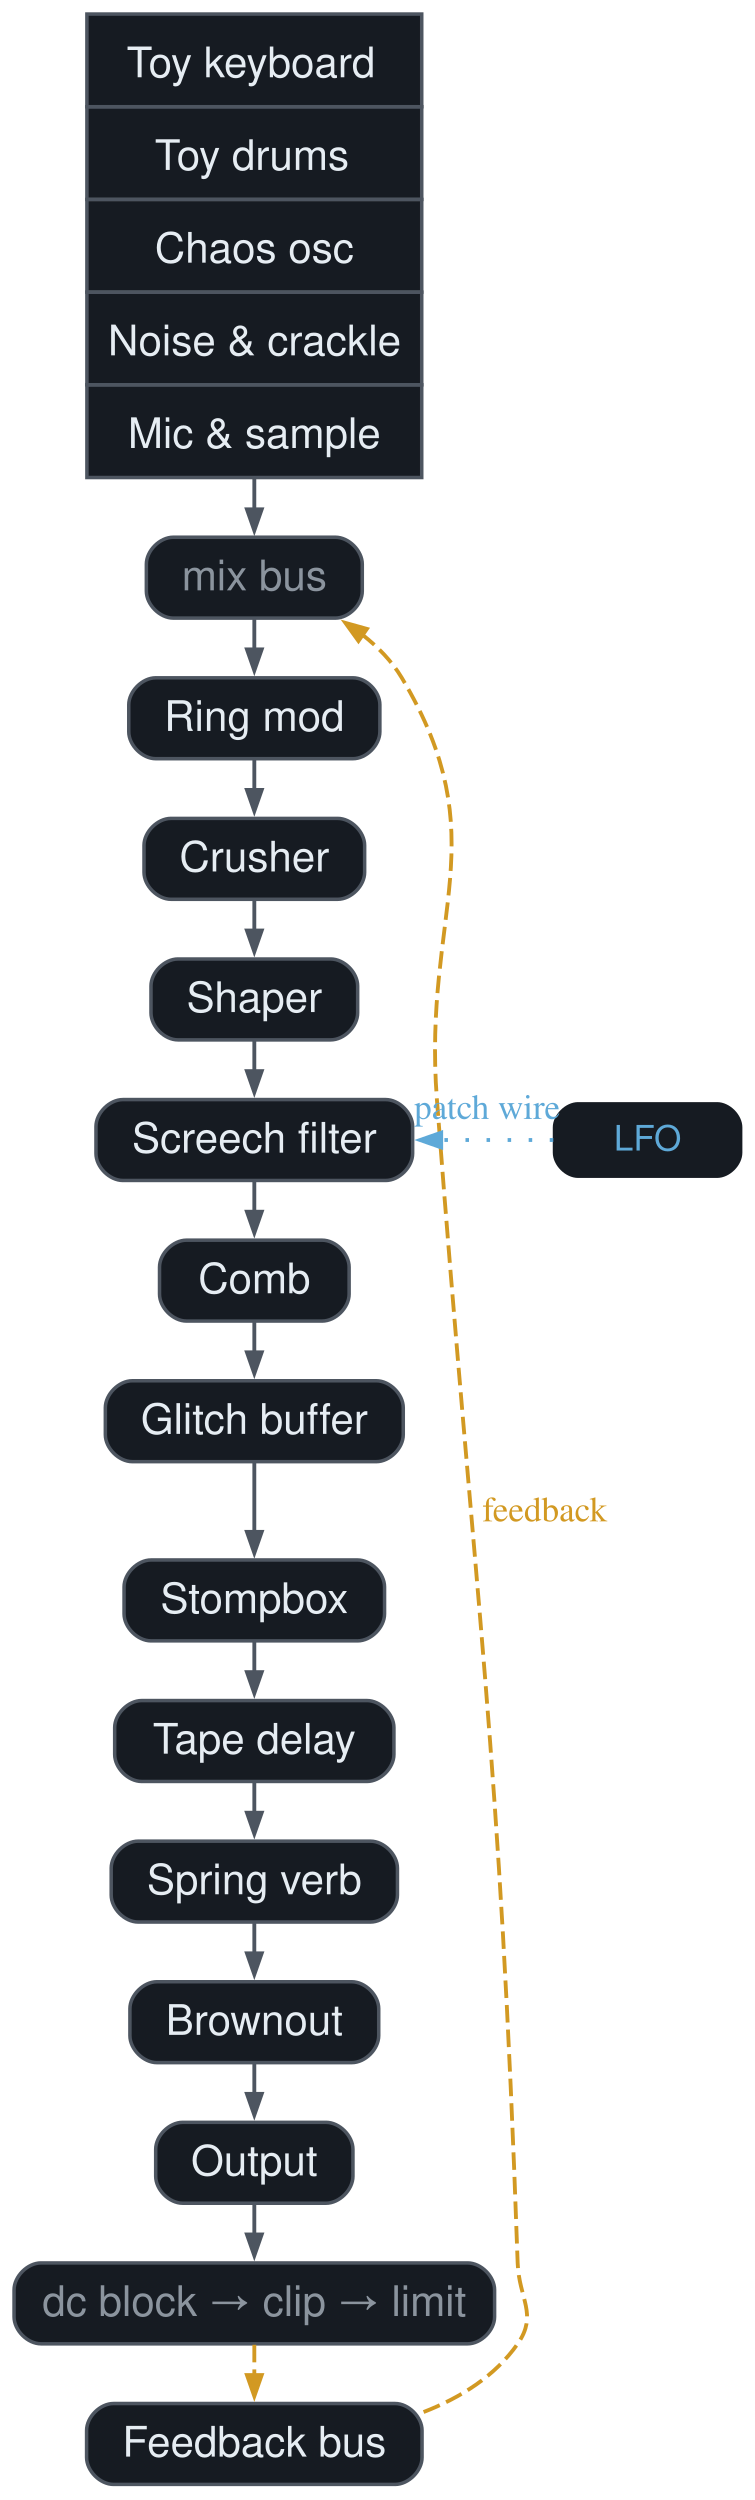
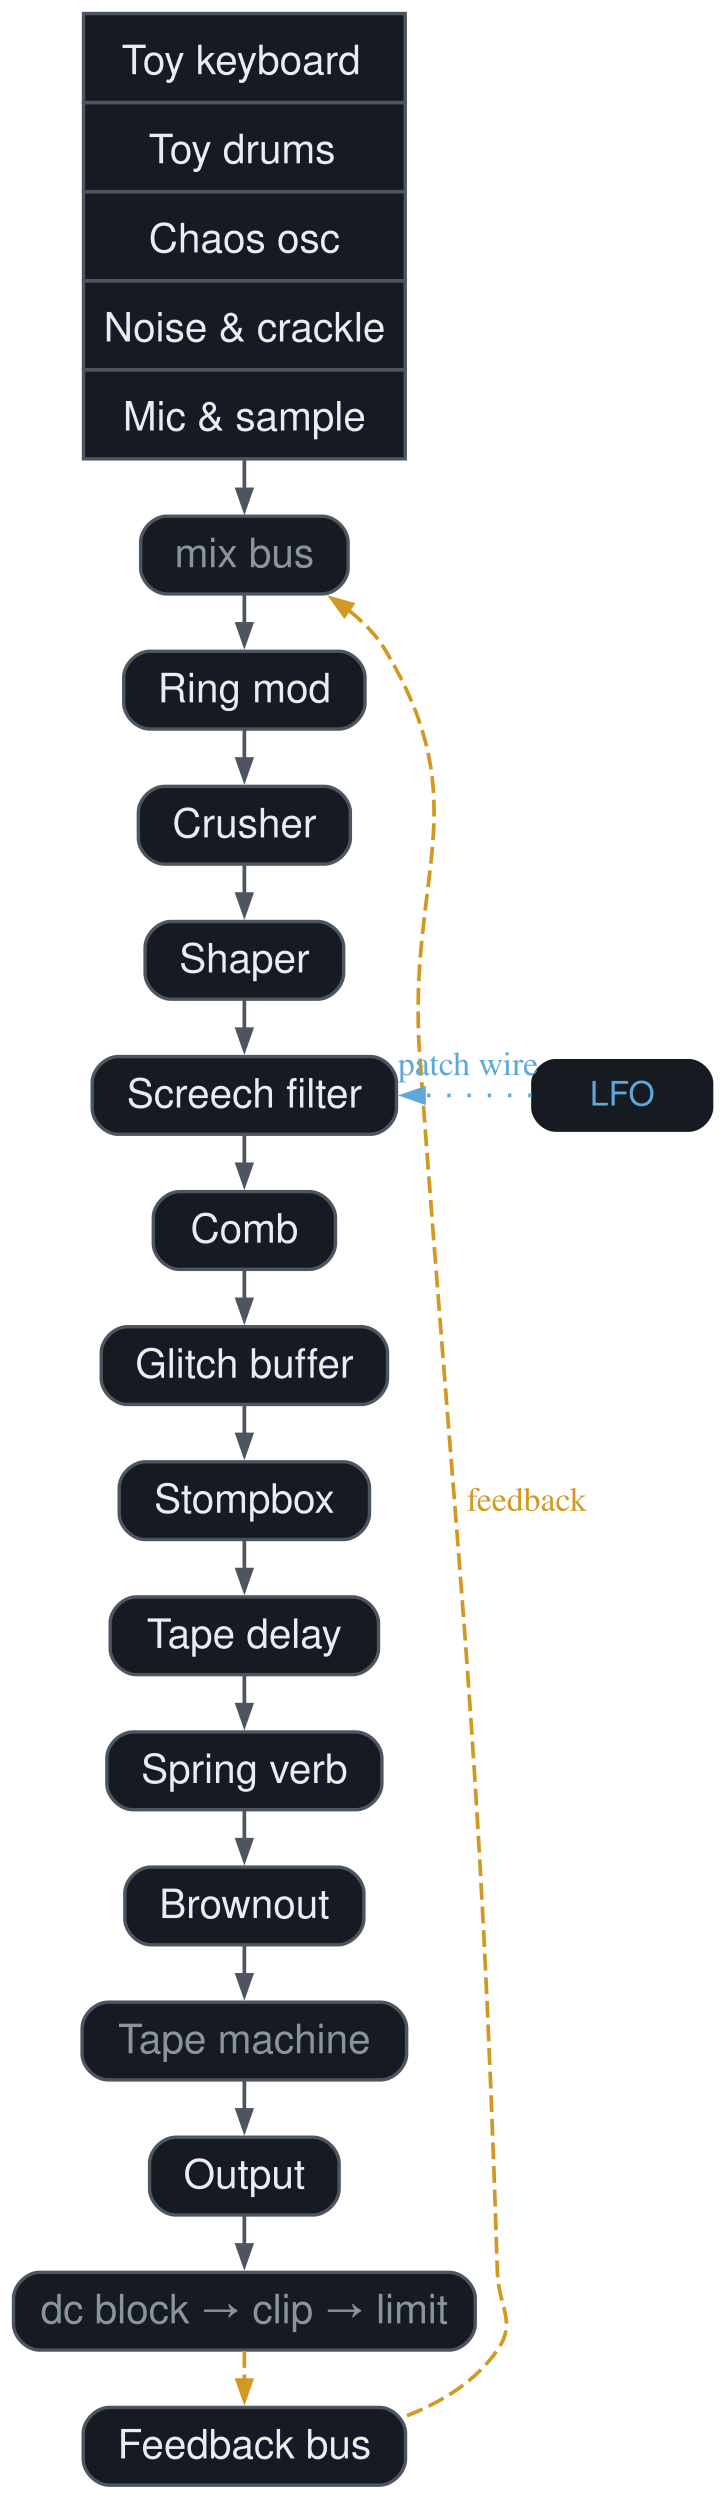
- <svg xmlns="http://www.w3.org/2000/svg" xmlns:xlink="http://www.w3.org/1999/xlink" width="215pt" height="712pt" viewBox="0.00 0.00 215.00 712.00">
-   <g id="graph0" class="graph" transform="scale(1 1) rotate(0) translate(4 707.56)">
+ <svg xmlns="http://www.w3.org/2000/svg" xmlns:xlink="http://www.w3.org/1999/xlink" width="215pt" height="741pt" viewBox="0.00 0.00 215.00 741.00">
+   <g id="graph0" class="graph" transform="scale(1 1) rotate(0) translate(4 736.6)">
    <g id="node1" class="node">
-       <path fill="#161b22" stroke="none" d="M104.11,-703.56C104.11,-703.56 32.75,-703.56 32.75,-703.56 26.75,-703.56 20.75,-697.56 20.75,-691.56 20.75,-691.56 20.75,-583.56 20.75,-583.56 20.75,-577.56 26.75,-571.56 32.75,-571.56 32.75,-571.56 104.11,-571.56 104.11,-571.56 110.11,-571.56 116.11,-577.56 116.11,-583.56 116.11,-583.56 116.11,-691.56 116.11,-691.56 116.11,-697.56 110.11,-703.56 104.11,-703.56" />
-       <polygon fill="#161b22" stroke="none" points="20.75,-571.56 20.75,-703.56 116.11,-703.56 116.11,-571.56 20.75,-571.56" />
+       <path fill="#161b22" stroke="none" d="M104.11,-732.6C104.11,-732.6 32.75,-732.6 32.75,-732.6 26.75,-732.6 20.75,-726.6 20.75,-720.6 20.75,-720.6 20.75,-612.6 20.75,-612.6 20.75,-606.6 26.75,-600.6 32.75,-600.6 32.75,-600.6 104.11,-600.6 104.11,-600.6 110.11,-600.6 116.11,-606.6 116.11,-612.6 116.11,-612.6 116.11,-720.6 116.11,-720.6 116.11,-726.6 110.11,-732.6 104.11,-732.6" />
+       <polygon fill="#161b22" stroke="none" points="20.75,-600.6 20.75,-732.6 116.11,-732.6 116.11,-600.6 20.75,-600.6" />
      <g id="a_node1_5">
        <a xlink:href="#group-Toy-keyboard" xlink:title="Toy keyboard">
-           <polygon fill="none" stroke="#4d5560" points="20.75,-677.16 20.75,-703.56 116.11,-703.56 116.11,-677.16 20.75,-677.16" />
-           <text xml:space="preserve" text-anchor="start" x="32.08" y="-685.56" font-family="Helvetica,sans-Serif" font-size="12.00" fill="#e6edf3">Toy keyboard</text>
+           <polygon fill="none" stroke="#4d5560" points="20.75,-706.2 20.75,-732.6 116.11,-732.6 116.11,-706.2 20.75,-706.2" />
+           <text xml:space="preserve" text-anchor="start" x="32.08" y="-714.6" font-family="Helvetica,sans-Serif" font-size="12.00" fill="#e6edf3">Toy keyboard</text>
        </a>
      </g>
      <g id="a_node1_6">
        <a xlink:href="#group-Toy-drums" xlink:title="Toy drums">
-           <polygon fill="none" stroke="#4d5560" points="20.75,-650.76 20.75,-677.16 116.11,-677.16 116.11,-650.76 20.75,-650.76" />
-           <text xml:space="preserve" text-anchor="start" x="40.09" y="-659.16" font-family="Helvetica,sans-Serif" font-size="12.00" fill="#e6edf3">Toy drums</text>
+           <polygon fill="none" stroke="#4d5560" points="20.75,-679.8 20.75,-706.2 116.11,-706.2 116.11,-679.8 20.75,-679.8" />
+           <text xml:space="preserve" text-anchor="start" x="40.09" y="-688.2" font-family="Helvetica,sans-Serif" font-size="12.00" fill="#e6edf3">Toy drums</text>
        </a>
      </g>
      <g id="a_node1_7">
        <a xlink:href="#group-Chaos-osc" xlink:title="Chaos osc">
-           <polygon fill="none" stroke="#4d5560" points="20.75,-624.36 20.75,-650.76 116.11,-650.76 116.11,-624.36 20.75,-624.36" />
-           <text xml:space="preserve" text-anchor="start" x="40.08" y="-632.76" font-family="Helvetica,sans-Serif" font-size="12.00" fill="#e6edf3">Chaos osc</text>
+           <polygon fill="none" stroke="#4d5560" points="20.75,-653.4 20.75,-679.8 116.11,-679.8 116.11,-653.4 20.75,-653.4" />
+           <text xml:space="preserve" text-anchor="start" x="40.08" y="-661.8" font-family="Helvetica,sans-Serif" font-size="12.00" fill="#e6edf3">Chaos osc</text>
        </a>
      </g>
      <g id="a_node1_8">
        <a xlink:href="#group-Noise-crackle" xlink:title="Noise &amp; crackle">
-           <polygon fill="none" stroke="#4d5560" points="20.75,-597.96 20.75,-624.36 116.11,-624.36 116.11,-597.96 20.75,-597.96" />
-           <text xml:space="preserve" text-anchor="start" x="26.75" y="-606.36" font-family="Helvetica,sans-Serif" font-size="12.00" fill="#e6edf3">Noise &amp; crackle</text>
+           <polygon fill="none" stroke="#4d5560" points="20.75,-627 20.75,-653.4 116.11,-653.4 116.11,-627 20.75,-627" />
+           <text xml:space="preserve" text-anchor="start" x="26.75" y="-635.4" font-family="Helvetica,sans-Serif" font-size="12.00" fill="#e6edf3">Noise &amp; crackle</text>
        </a>
      </g>
      <g id="a_node1_9">
        <a xlink:href="#group-Mic-sample" xlink:title="Mic &amp; sample">
-           <polygon fill="none" stroke="#4d5560" points="20.75,-571.56 20.75,-597.96 116.11,-597.96 116.11,-571.56 20.75,-571.56" />
-           <text xml:space="preserve" text-anchor="start" x="32.42" y="-579.96" font-family="Helvetica,sans-Serif" font-size="12.00" fill="#e6edf3">Mic &amp; sample</text>
+           <polygon fill="none" stroke="#4d5560" points="20.75,-600.6 20.75,-627 116.11,-627 116.11,-600.6 20.75,-600.6" />
+           <text xml:space="preserve" text-anchor="start" x="32.42" y="-609" font-family="Helvetica,sans-Serif" font-size="12.00" fill="#e6edf3">Mic &amp; sample</text>
        </a>
      </g>
    </g>
    <g id="node2" class="node">
-       <path fill="#161b22" stroke="#4d5560" d="M91.5,-554.56C91.5,-554.56 45.36,-554.56 45.36,-554.56 41.52,-554.56 37.68,-550.72 37.68,-546.88 37.68,-546.88 37.68,-539.2 37.68,-539.2 37.68,-535.36 41.52,-531.52 45.36,-531.52 45.36,-531.52 91.5,-531.52 91.5,-531.52 95.34,-531.52 99.18,-535.36 99.18,-539.2 99.18,-539.2 99.18,-546.88 99.18,-546.88 99.18,-550.72 95.34,-554.56 91.5,-554.56" />
-       <text xml:space="preserve" text-anchor="middle" x="68.43" y="-539.44" font-family="Helvetica,sans-Serif" font-size="12.00" fill="#8b949e">mix bus</text>
+       <path fill="#161b22" stroke="#4d5560" d="M91.5,-583.6C91.5,-583.6 45.36,-583.6 45.36,-583.6 41.52,-583.6 37.68,-579.76 37.68,-575.92 37.68,-575.92 37.68,-568.24 37.68,-568.24 37.68,-564.4 41.52,-560.56 45.36,-560.56 45.36,-560.56 91.5,-560.56 91.5,-560.56 95.34,-560.56 99.18,-564.4 99.18,-568.24 99.18,-568.24 99.18,-575.92 99.18,-575.92 99.18,-579.76 95.34,-583.6 91.5,-583.6" />
+       <text xml:space="preserve" text-anchor="middle" x="68.43" y="-568.48" font-family="Helvetica,sans-Serif" font-size="12.00" fill="#8b949e">mix bus</text>
    </g>
    <g id="edge1" class="edge">
-       <path fill="none" stroke="#4d5560" stroke-width="1.1" d="M68.43,-571.8C68.43,-568.48 68.43,-565.31 68.43,-562.38" />
-       <polygon fill="#4d5560" stroke="#4d5560" stroke-width="1.1" points="70.53,-562.5 68.43,-556.5 66.33,-562.5 70.53,-562.5" />
+       <path fill="none" stroke="#4d5560" stroke-width="1.1" d="M68.43,-600.84C68.43,-597.52 68.43,-594.35 68.43,-591.42" />
+       <polygon fill="#4d5560" stroke="#4d5560" stroke-width="1.1" points="70.53,-591.54 68.43,-585.54 66.33,-591.54 70.53,-591.54" />
    </g>
    <g id="node3" class="node">
      <g id="a_node3">
        <a xlink:href="#group-Ring-mod" xlink:title="Ring mod">
-           <path fill="#161b22" stroke="#4d5560" d="M96.51,-514.52C96.51,-514.52 40.35,-514.52 40.35,-514.52 36.51,-514.52 32.67,-510.68 32.67,-506.84 32.67,-506.84 32.67,-499.16 32.67,-499.16 32.67,-495.32 36.51,-491.48 40.35,-491.48 40.35,-491.48 96.51,-491.48 96.51,-491.48 100.35,-491.48 104.19,-495.32 104.19,-499.16 104.19,-499.16 104.19,-506.84 104.19,-506.84 104.19,-510.68 100.35,-514.52 96.51,-514.52" />
-           <text xml:space="preserve" text-anchor="middle" x="68.43" y="-499.4" font-family="Helvetica,sans-Serif" font-size="12.00" fill="#e6edf3">Ring mod</text>
+           <path fill="#161b22" stroke="#4d5560" d="M96.51,-543.56C96.51,-543.56 40.35,-543.56 40.35,-543.56 36.51,-543.56 32.67,-539.72 32.67,-535.88 32.67,-535.88 32.67,-528.2 32.67,-528.2 32.67,-524.36 36.51,-520.52 40.35,-520.52 40.35,-520.52 96.51,-520.52 96.51,-520.52 100.35,-520.52 104.19,-524.36 104.19,-528.2 104.19,-528.2 104.19,-535.88 104.19,-535.88 104.19,-539.72 100.35,-543.56 96.51,-543.56" />
+           <text xml:space="preserve" text-anchor="middle" x="68.43" y="-528.44" font-family="Helvetica,sans-Serif" font-size="12.00" fill="#e6edf3">Ring mod</text>
        </a>
      </g>
    </g>
    <g id="edge2" class="edge">
-       <path fill="none" stroke="#4d5560" stroke-width="1.1" d="M68.43,-531.24C68.43,-528.53 68.43,-525.55 68.43,-522.58" />
-       <polygon fill="#4d5560" stroke="#4d5560" stroke-width="1.1" points="70.53,-522.62 68.43,-516.62 66.33,-522.62 70.53,-522.62" />
+       <path fill="none" stroke="#4d5560" stroke-width="1.1" d="M68.43,-560.28C68.43,-557.57 68.43,-554.59 68.43,-551.62" />
+       <polygon fill="#4d5560" stroke="#4d5560" stroke-width="1.1" points="70.53,-551.66 68.43,-545.66 66.33,-551.66 70.53,-551.66" />
    </g>
    <g id="node4" class="node">
      <g id="a_node4">
        <a xlink:href="#group-Crusher" xlink:title="Crusher">
-           <path fill="#161b22" stroke="#4d5560" d="M92.17,-474.48C92.17,-474.48 44.69,-474.48 44.69,-474.48 40.85,-474.48 37.01,-470.64 37.01,-466.8 37.01,-466.8 37.01,-459.12 37.01,-459.12 37.01,-455.28 40.85,-451.44 44.69,-451.44 44.69,-451.44 92.17,-451.44 92.17,-451.44 96.01,-451.44 99.85,-455.28 99.85,-459.12 99.85,-459.12 99.85,-466.8 99.85,-466.8 99.85,-470.64 96.01,-474.48 92.17,-474.48" />
-           <text xml:space="preserve" text-anchor="middle" x="68.43" y="-459.36" font-family="Helvetica,sans-Serif" font-size="12.00" fill="#e6edf3">Crusher</text>
+           <path fill="#161b22" stroke="#4d5560" d="M92.17,-503.52C92.17,-503.52 44.69,-503.52 44.69,-503.52 40.85,-503.52 37.01,-499.68 37.01,-495.84 37.01,-495.84 37.01,-488.16 37.01,-488.16 37.01,-484.32 40.85,-480.48 44.69,-480.48 44.69,-480.48 92.17,-480.48 92.17,-480.48 96.01,-480.48 99.85,-484.32 99.85,-488.16 99.85,-488.16 99.85,-495.84 99.85,-495.84 99.85,-499.68 96.01,-503.52 92.17,-503.52" />
+           <text xml:space="preserve" text-anchor="middle" x="68.43" y="-488.4" font-family="Helvetica,sans-Serif" font-size="12.00" fill="#e6edf3">Crusher</text>
        </a>
      </g>
    </g>
    <g id="edge3" class="edge">
-       <path fill="none" stroke="#4d5560" stroke-width="1.1" d="M68.43,-491.2C68.43,-488.49 68.43,-485.51 68.43,-482.54" />
-       <polygon fill="#4d5560" stroke="#4d5560" stroke-width="1.1" points="70.53,-482.58 68.43,-476.58 66.33,-482.58 70.53,-482.58" />
+       <path fill="none" stroke="#4d5560" stroke-width="1.1" d="M68.43,-520.24C68.43,-517.53 68.43,-514.55 68.43,-511.58" />
+       <polygon fill="#4d5560" stroke="#4d5560" stroke-width="1.1" points="70.53,-511.62 68.43,-505.62 66.33,-511.62 70.53,-511.62" />
    </g>
    <g id="node5" class="node">
      <g id="a_node5">
        <a xlink:href="#group-Shaper" xlink:title="Shaper">
-           <path fill="#161b22" stroke="#4d5560" d="M90.18,-434.44C90.18,-434.44 46.68,-434.44 46.68,-434.44 42.84,-434.44 39,-430.6 39,-426.76 39,-426.76 39,-419.08 39,-419.08 39,-415.24 42.84,-411.4 46.68,-411.4 46.68,-411.4 90.18,-411.4 90.18,-411.4 94.02,-411.4 97.86,-415.24 97.86,-419.08 97.86,-419.08 97.86,-426.76 97.86,-426.76 97.86,-430.6 94.02,-434.44 90.18,-434.44" />
-           <text xml:space="preserve" text-anchor="middle" x="68.43" y="-419.32" font-family="Helvetica,sans-Serif" font-size="12.00" fill="#e6edf3">Shaper</text>
+           <path fill="#161b22" stroke="#4d5560" d="M90.18,-463.48C90.18,-463.48 46.68,-463.48 46.68,-463.48 42.84,-463.48 39,-459.64 39,-455.8 39,-455.8 39,-448.12 39,-448.12 39,-444.28 42.84,-440.44 46.68,-440.44 46.68,-440.44 90.18,-440.44 90.18,-440.44 94.02,-440.44 97.86,-444.28 97.86,-448.12 97.86,-448.12 97.86,-455.8 97.86,-455.8 97.86,-459.64 94.02,-463.48 90.18,-463.48" />
+           <text xml:space="preserve" text-anchor="middle" x="68.43" y="-448.36" font-family="Helvetica,sans-Serif" font-size="12.00" fill="#e6edf3">Shaper</text>
        </a>
      </g>
    </g>
    <g id="edge4" class="edge">
-       <path fill="none" stroke="#4d5560" stroke-width="1.1" d="M68.43,-451.16C68.43,-448.45 68.43,-445.47 68.43,-442.5" />
-       <polygon fill="#4d5560" stroke="#4d5560" stroke-width="1.1" points="70.53,-442.54 68.43,-436.54 66.33,-442.54 70.53,-442.54" />
+       <path fill="none" stroke="#4d5560" stroke-width="1.1" d="M68.43,-480.2C68.43,-477.49 68.43,-474.51 68.43,-471.54" />
+       <polygon fill="#4d5560" stroke="#4d5560" stroke-width="1.1" points="70.53,-471.58 68.43,-465.58 66.33,-471.58 70.53,-471.58" />
    </g>
    <g id="node6" class="node">
      <g id="a_node6">
        <a xlink:href="#group-Screech-filter" xlink:title="Screech filter">
-           <path fill="#161b22" stroke="#4d5560" d="M105.84,-394.4C105.84,-394.4 31.01,-394.4 31.01,-394.4 27.17,-394.4 23.33,-390.56 23.33,-386.72 23.33,-386.72 23.33,-379.04 23.33,-379.04 23.33,-375.2 27.17,-371.36 31.01,-371.36 31.01,-371.36 105.84,-371.36 105.84,-371.36 109.68,-371.36 113.52,-375.2 113.52,-379.04 113.52,-379.04 113.52,-386.72 113.52,-386.72 113.52,-390.56 109.68,-394.4 105.84,-394.4" />
-           <text xml:space="preserve" text-anchor="middle" x="68.43" y="-379.28" font-family="Helvetica,sans-Serif" font-size="12.00" fill="#e6edf3">Screech filter</text>
+           <path fill="#161b22" stroke="#4d5560" d="M105.84,-423.44C105.84,-423.44 31.01,-423.44 31.01,-423.44 27.17,-423.44 23.33,-419.6 23.33,-415.76 23.33,-415.76 23.33,-408.08 23.33,-408.08 23.33,-404.24 27.17,-400.4 31.01,-400.4 31.01,-400.4 105.84,-400.4 105.84,-400.4 109.68,-400.4 113.52,-404.24 113.52,-408.08 113.52,-408.08 113.52,-415.76 113.52,-415.76 113.52,-419.6 109.68,-423.44 105.84,-423.44" />
+           <text xml:space="preserve" text-anchor="middle" x="68.43" y="-408.32" font-family="Helvetica,sans-Serif" font-size="12.00" fill="#e6edf3">Screech filter</text>
        </a>
      </g>
    </g>
    <g id="edge5" class="edge">
-       <path fill="none" stroke="#4d5560" stroke-width="1.1" d="M68.43,-411.12C68.43,-408.41 68.43,-405.43 68.43,-402.46" />
-       <polygon fill="#4d5560" stroke="#4d5560" stroke-width="1.1" points="70.53,-402.5 68.43,-396.5 66.33,-402.5 70.53,-402.5" />
+       <path fill="none" stroke="#4d5560" stroke-width="1.1" d="M68.43,-440.16C68.43,-437.45 68.43,-434.47 68.43,-431.5" />
+       <polygon fill="#4d5560" stroke="#4d5560" stroke-width="1.1" points="70.53,-431.54 68.43,-425.54 66.33,-431.54 70.53,-431.54" />
    </g>
    <g id="node7" class="node">
      <g id="a_node7">
        <a xlink:href="#group-Comb" xlink:title="Comb">
-           <path fill="#161b22" stroke="#4d5560" d="M87.75,-354.36C87.75,-354.36 49.11,-354.36 49.11,-354.36 45.27,-354.36 41.43,-350.52 41.43,-346.68 41.43,-346.68 41.43,-339 41.43,-339 41.43,-335.16 45.27,-331.32 49.11,-331.32 49.11,-331.32 87.75,-331.32 87.75,-331.32 91.59,-331.32 95.43,-335.16 95.43,-339 95.43,-339 95.43,-346.68 95.43,-346.68 95.43,-350.52 91.59,-354.36 87.75,-354.36" />
-           <text xml:space="preserve" text-anchor="middle" x="68.43" y="-339.24" font-family="Helvetica,sans-Serif" font-size="12.00" fill="#e6edf3">Comb</text>
+           <path fill="#161b22" stroke="#4d5560" d="M87.75,-383.4C87.75,-383.4 49.11,-383.4 49.11,-383.4 45.27,-383.4 41.43,-379.56 41.43,-375.72 41.43,-375.72 41.43,-368.04 41.43,-368.04 41.43,-364.2 45.27,-360.36 49.11,-360.36 49.11,-360.36 87.75,-360.36 87.75,-360.36 91.59,-360.36 95.43,-364.2 95.43,-368.04 95.43,-368.04 95.43,-375.72 95.43,-375.72 95.43,-379.56 91.59,-383.4 87.75,-383.4" />
+           <text xml:space="preserve" text-anchor="middle" x="68.43" y="-368.28" font-family="Helvetica,sans-Serif" font-size="12.00" fill="#e6edf3">Comb</text>
        </a>
      </g>
    </g>
    <g id="edge6" class="edge">
-       <path fill="none" stroke="#4d5560" stroke-width="1.1" d="M68.43,-371.08C68.43,-368.37 68.43,-365.39 68.43,-362.42" />
-       <polygon fill="#4d5560" stroke="#4d5560" stroke-width="1.1" points="70.53,-362.46 68.43,-356.46 66.33,-362.46 70.53,-362.46" />
+       <path fill="none" stroke="#4d5560" stroke-width="1.1" d="M68.43,-400.12C68.43,-397.41 68.43,-394.43 68.43,-391.46" />
+       <polygon fill="#4d5560" stroke="#4d5560" stroke-width="1.1" points="70.53,-391.5 68.43,-385.5 66.33,-391.5 70.53,-391.5" />
    </g>
    <g id="node8" class="node">
      <g id="a_node8">
        <a xlink:href="#group-Glitch-buffer" xlink:title="Glitch buffer">
-           <path fill="#161b22" stroke="#4d5560" d="M103.17,-314.32C103.17,-314.32 33.68,-314.32 33.68,-314.32 29.84,-314.32 26,-310.48 26,-306.64 26,-306.64 26,-298.96 26,-298.96 26,-295.12 29.84,-291.28 33.68,-291.28 33.68,-291.28 103.17,-291.28 103.17,-291.28 107.01,-291.28 110.85,-295.12 110.85,-298.96 110.85,-298.96 110.85,-306.64 110.85,-306.64 110.85,-310.48 107.01,-314.32 103.17,-314.32" />
-           <text xml:space="preserve" text-anchor="middle" x="68.43" y="-299.2" font-family="Helvetica,sans-Serif" font-size="12.00" fill="#e6edf3">Glitch buffer</text>
+           <path fill="#161b22" stroke="#4d5560" d="M103.17,-343.36C103.17,-343.36 33.68,-343.36 33.68,-343.36 29.84,-343.36 26,-339.52 26,-335.68 26,-335.68 26,-328 26,-328 26,-324.16 29.84,-320.32 33.68,-320.32 33.68,-320.32 103.17,-320.32 103.17,-320.32 107.01,-320.32 110.85,-324.16 110.85,-328 110.85,-328 110.85,-335.68 110.85,-335.68 110.85,-339.52 107.01,-343.36 103.17,-343.36" />
+           <text xml:space="preserve" text-anchor="middle" x="68.43" y="-328.24" font-family="Helvetica,sans-Serif" font-size="12.00" fill="#e6edf3">Glitch buffer</text>
        </a>
      </g>
    </g>
    <g id="edge7" class="edge">
-       <path fill="none" stroke="#4d5560" stroke-width="1.1" d="M68.43,-331.04C68.43,-328.33 68.43,-325.35 68.43,-322.38" />
-       <polygon fill="#4d5560" stroke="#4d5560" stroke-width="1.1" points="70.53,-322.42 68.43,-316.42 66.33,-322.42 70.53,-322.42" />
+       <path fill="none" stroke="#4d5560" stroke-width="1.1" d="M68.43,-360.08C68.43,-357.37 68.43,-354.39 68.43,-351.42" />
+       <polygon fill="#4d5560" stroke="#4d5560" stroke-width="1.1" points="70.53,-351.46 68.43,-345.46 66.33,-351.46 70.53,-351.46" />
    </g>
    <g id="node9" class="node">
      <g id="a_node9">
        <a xlink:href="#group-Stompbox" xlink:title="Stompbox">
-           <path fill="#161b22" stroke="#4d5560" d="M97.84,-263.28C97.84,-263.28 39.01,-263.28 39.01,-263.28 35.17,-263.28 31.33,-259.44 31.33,-255.6 31.33,-255.6 31.33,-247.92 31.33,-247.92 31.33,-244.08 35.17,-240.24 39.01,-240.24 39.01,-240.24 97.84,-240.24 97.84,-240.24 101.68,-240.24 105.52,-244.08 105.52,-247.92 105.52,-247.92 105.52,-255.6 105.52,-255.6 105.52,-259.44 101.68,-263.28 97.84,-263.28" />
-           <text xml:space="preserve" text-anchor="middle" x="68.43" y="-248.16" font-family="Helvetica,sans-Serif" font-size="12.00" fill="#e6edf3">Stompbox</text>
+           <path fill="#161b22" stroke="#4d5560" d="M97.84,-303.32C97.84,-303.32 39.01,-303.32 39.01,-303.32 35.17,-303.32 31.33,-299.48 31.33,-295.64 31.33,-295.64 31.33,-287.96 31.33,-287.96 31.33,-284.12 35.17,-280.28 39.01,-280.28 39.01,-280.28 97.84,-280.28 97.84,-280.28 101.68,-280.28 105.52,-284.12 105.52,-287.96 105.52,-287.96 105.52,-295.64 105.52,-295.64 105.52,-299.48 101.68,-303.32 97.84,-303.32" />
+           <text xml:space="preserve" text-anchor="middle" x="68.43" y="-288.2" font-family="Helvetica,sans-Serif" font-size="12.00" fill="#e6edf3">Stompbox</text>
        </a>
      </g>
    </g>
    <g id="edge8" class="edge">
-       <path fill="none" stroke="#4d5560" stroke-width="1.1" d="M68.43,-290.92C68.43,-285.08 68.43,-277.72 68.43,-271.03" />
-       <polygon fill="#4d5560" stroke="#4d5560" stroke-width="1.1" points="70.53,-271.28 68.43,-265.28 66.33,-271.28 70.53,-271.28" />
+       <path fill="none" stroke="#4d5560" stroke-width="1.1" d="M68.43,-320.04C68.43,-317.33 68.43,-314.35 68.43,-311.38" />
+       <polygon fill="#4d5560" stroke="#4d5560" stroke-width="1.1" points="70.53,-311.42 68.43,-305.42 66.33,-311.42 70.53,-311.42" />
    </g>
    <g id="node10" class="node">
      <g id="a_node10">
        <a xlink:href="#group-Tape-delay" xlink:title="Tape delay">
-           <path fill="#161b22" stroke="#4d5560" d="M100.51,-223.24C100.51,-223.24 36.34,-223.24 36.34,-223.24 32.5,-223.24 28.66,-219.4 28.66,-215.56 28.66,-215.56 28.66,-207.88 28.66,-207.88 28.66,-204.04 32.5,-200.2 36.34,-200.2 36.34,-200.2 100.51,-200.2 100.51,-200.2 104.35,-200.2 108.19,-204.04 108.19,-207.88 108.19,-207.88 108.19,-215.56 108.19,-215.56 108.19,-219.4 104.35,-223.24 100.51,-223.24" />
-           <text xml:space="preserve" text-anchor="middle" x="68.43" y="-208.12" font-family="Helvetica,sans-Serif" font-size="12.00" fill="#e6edf3">Tape delay</text>
+           <path fill="#161b22" stroke="#4d5560" d="M100.51,-263.28C100.51,-263.28 36.34,-263.28 36.34,-263.28 32.5,-263.28 28.66,-259.44 28.66,-255.6 28.66,-255.6 28.66,-247.92 28.66,-247.92 28.66,-244.08 32.5,-240.24 36.34,-240.24 36.34,-240.24 100.51,-240.24 100.51,-240.24 104.35,-240.24 108.19,-244.08 108.19,-247.92 108.19,-247.92 108.19,-255.6 108.19,-255.6 108.19,-259.44 104.35,-263.28 100.51,-263.28" />
+           <text xml:space="preserve" text-anchor="middle" x="68.43" y="-248.16" font-family="Helvetica,sans-Serif" font-size="12.00" fill="#e6edf3">Tape delay</text>
        </a>
      </g>
    </g>
    <g id="edge9" class="edge">
-       <path fill="none" stroke="#4d5560" stroke-width="1.1" d="M68.43,-239.96C68.43,-237.25 68.43,-234.27 68.43,-231.3" />
-       <polygon fill="#4d5560" stroke="#4d5560" stroke-width="1.1" points="70.53,-231.34 68.43,-225.34 66.33,-231.34 70.53,-231.34" />
+       <path fill="none" stroke="#4d5560" stroke-width="1.1" d="M68.43,-280C68.43,-277.29 68.43,-274.31 68.43,-271.34" />
+       <polygon fill="#4d5560" stroke="#4d5560" stroke-width="1.1" points="70.53,-271.38 68.43,-265.38 66.33,-271.38 70.53,-271.38" />
    </g>
    <g id="node11" class="node">
      <g id="a_node11">
        <a xlink:href="#group-Spring-verb" xlink:title="Spring verb">
-           <path fill="#161b22" stroke="#4d5560" d="M101.51,-183.2C101.51,-183.2 35.35,-183.2 35.35,-183.2 31.51,-183.2 27.67,-179.36 27.67,-175.52 27.67,-175.52 27.67,-167.84 27.67,-167.84 27.67,-164 31.51,-160.16 35.35,-160.16 35.35,-160.16 101.51,-160.16 101.51,-160.16 105.35,-160.16 109.19,-164 109.19,-167.84 109.19,-167.84 109.19,-175.52 109.19,-175.52 109.19,-179.36 105.35,-183.2 101.51,-183.2" />
-           <text xml:space="preserve" text-anchor="middle" x="68.43" y="-168.08" font-family="Helvetica,sans-Serif" font-size="12.00" fill="#e6edf3">Spring verb</text>
+           <path fill="#161b22" stroke="#4d5560" d="M101.51,-223.24C101.51,-223.24 35.35,-223.24 35.35,-223.24 31.51,-223.24 27.67,-219.4 27.67,-215.56 27.67,-215.56 27.67,-207.88 27.67,-207.88 27.67,-204.04 31.51,-200.2 35.35,-200.2 35.35,-200.2 101.51,-200.2 101.51,-200.2 105.35,-200.2 109.19,-204.04 109.19,-207.88 109.19,-207.88 109.19,-215.56 109.19,-215.56 109.19,-219.4 105.35,-223.24 101.51,-223.24" />
+           <text xml:space="preserve" text-anchor="middle" x="68.43" y="-208.12" font-family="Helvetica,sans-Serif" font-size="12.00" fill="#e6edf3">Spring verb</text>
        </a>
      </g>
    </g>
    <g id="edge10" class="edge">
-       <path fill="none" stroke="#4d5560" stroke-width="1.1" d="M68.43,-199.92C68.43,-197.21 68.43,-194.23 68.43,-191.26" />
-       <polygon fill="#4d5560" stroke="#4d5560" stroke-width="1.1" points="70.53,-191.3 68.43,-185.3 66.33,-191.3 70.53,-191.3" />
+       <path fill="none" stroke="#4d5560" stroke-width="1.1" d="M68.43,-239.96C68.43,-237.25 68.43,-234.27 68.43,-231.3" />
+       <polygon fill="#4d5560" stroke="#4d5560" stroke-width="1.1" points="70.53,-231.34 68.43,-225.34 66.33,-231.34 70.53,-231.34" />
    </g>
    <g id="node12" class="node">
      <g id="a_node12">
        <a xlink:href="#group-Brownout" xlink:title="Brownout">
-           <path fill="#161b22" stroke="#4d5560" d="M96.18,-143.16C96.18,-143.16 40.68,-143.16 40.68,-143.16 36.84,-143.16 33,-139.32 33,-135.48 33,-135.48 33,-127.8 33,-127.8 33,-123.96 36.84,-120.12 40.68,-120.12 40.68,-120.12 96.18,-120.12 96.18,-120.12 100.02,-120.12 103.86,-123.96 103.86,-127.8 103.86,-127.8 103.86,-135.48 103.86,-135.48 103.86,-139.32 100.02,-143.16 96.18,-143.16" />
-           <text xml:space="preserve" text-anchor="middle" x="68.43" y="-128.04" font-family="Helvetica,sans-Serif" font-size="12.00" fill="#e6edf3">Brownout</text>
+           <path fill="#161b22" stroke="#4d5560" d="M96.18,-183.2C96.18,-183.2 40.68,-183.2 40.68,-183.2 36.84,-183.2 33,-179.36 33,-175.52 33,-175.52 33,-167.84 33,-167.84 33,-164 36.84,-160.16 40.68,-160.16 40.68,-160.16 96.18,-160.16 96.18,-160.16 100.02,-160.16 103.86,-164 103.86,-167.84 103.86,-167.84 103.86,-175.52 103.86,-175.52 103.86,-179.36 100.02,-183.2 96.18,-183.2" />
+           <text xml:space="preserve" text-anchor="middle" x="68.43" y="-168.08" font-family="Helvetica,sans-Serif" font-size="12.00" fill="#e6edf3">Brownout</text>
        </a>
      </g>
    </g>
    <g id="edge11" class="edge">
+       <path fill="none" stroke="#4d5560" stroke-width="1.1" d="M68.43,-199.92C68.43,-197.21 68.43,-194.23 68.43,-191.26" />
+       <polygon fill="#4d5560" stroke="#4d5560" stroke-width="1.1" points="70.53,-191.3 68.43,-185.3 66.33,-191.3 70.53,-191.3" />
+     </g>
+     <g id="node13" class="node">
+       <g id="a_node13">
+         <a xlink:href="#group-Tape-machine" xlink:title="Tape machine">
+           <path fill="#161b22" stroke="#4d5560" d="M108.85,-143.16C108.85,-143.16 28.01,-143.16 28.01,-143.16 24.17,-143.16 20.33,-139.32 20.33,-135.48 20.33,-135.48 20.33,-127.8 20.33,-127.8 20.33,-123.96 24.17,-120.12 28.01,-120.12 28.01,-120.12 108.85,-120.12 108.85,-120.12 112.69,-120.12 116.53,-123.96 116.53,-127.8 116.53,-127.8 116.53,-135.48 116.53,-135.48 116.53,-139.32 112.69,-143.16 108.85,-143.16" />
+           <text xml:space="preserve" text-anchor="middle" x="68.43" y="-128.04" font-family="Helvetica,sans-Serif" font-size="12.00" fill="#8b949e">Tape machine</text>
+         </a>
+       </g>
+     </g>
+     <g id="edge12" class="edge">
      <path fill="none" stroke="#4d5560" stroke-width="1.1" d="M68.43,-159.88C68.43,-157.17 68.43,-154.19 68.43,-151.22" />
      <polygon fill="#4d5560" stroke="#4d5560" stroke-width="1.1" points="70.53,-151.26 68.43,-145.26 66.33,-151.26 70.53,-151.26" />
    </g>
-     <g id="node13" class="node">
-       <g id="a_node13">
+     <g id="node14" class="node">
+       <g id="a_node14">
        <a xlink:href="#group-Output" xlink:title="Output">
          <path fill="#161b22" stroke="#4d5560" d="M88.84,-103.12C88.84,-103.12 48.02,-103.12 48.02,-103.12 44.18,-103.12 40.34,-99.28 40.34,-95.44 40.34,-95.44 40.34,-87.76 40.34,-87.76 40.34,-83.92 44.18,-80.08 48.02,-80.08 48.02,-80.08 88.84,-80.08 88.84,-80.08 92.68,-80.08 96.52,-83.92 96.52,-87.76 96.52,-87.76 96.52,-95.44 96.52,-95.44 96.52,-99.28 92.68,-103.12 88.84,-103.12" />
          <text xml:space="preserve" text-anchor="middle" x="68.43" y="-88" font-family="Helvetica,sans-Serif" font-size="12.00" fill="#e6edf3">Output</text>
        </a>
      </g>
    </g>
-     <g id="edge12" class="edge">
+     <g id="edge13" class="edge">
      <path fill="none" stroke="#4d5560" stroke-width="1.1" d="M68.43,-119.84C68.43,-117.13 68.43,-114.15 68.43,-111.18" />
      <polygon fill="#4d5560" stroke="#4d5560" stroke-width="1.1" points="70.53,-111.22 68.43,-105.22 66.33,-111.22 70.53,-111.22" />
    </g>
-     <g id="node14" class="node">
+     <g id="node15" class="node">
      <path fill="#161b22" stroke="#4d5560" d="M129.18,-63.08C129.18,-63.08 7.68,-63.08 7.68,-63.08 3.84,-63.08 0,-59.24 0,-55.4 0,-55.4 0,-47.72 0,-47.72 0,-43.88 3.84,-40.04 7.68,-40.04 7.68,-40.04 129.18,-40.04 129.18,-40.04 133.02,-40.04 136.86,-43.88 136.86,-47.72 136.86,-47.72 136.86,-55.4 136.86,-55.4 136.86,-59.24 133.02,-63.08 129.18,-63.08" />
      <text xml:space="preserve" text-anchor="middle" x="68.43" y="-47.96" font-family="Helvetica,sans-Serif" font-size="12.00" fill="#8b949e">dc block → clip → limit</text>
    </g>
-     <g id="edge13" class="edge">
+     <g id="edge14" class="edge">
      <path fill="none" stroke="#4d5560" stroke-width="1.1" d="M68.43,-79.8C68.43,-77.09 68.43,-74.11 68.43,-71.14" />
      <polygon fill="#4d5560" stroke="#4d5560" stroke-width="1.1" points="70.53,-71.18 68.43,-65.18 66.33,-71.18 70.53,-71.18" />
    </g>
-     <g id="node15" class="node">
-       <g id="a_node15">
+     <g id="node16" class="node">
+       <g id="a_node16">
        <a xlink:href="#group-Feedback-bus" xlink:title="Feedback bus">
          <path fill="#161b22" stroke="#4d5560" d="M108.52,-23.04C108.52,-23.04 28.34,-23.04 28.34,-23.04 24.5,-23.04 20.66,-19.2 20.66,-15.36 20.66,-15.36 20.66,-7.68 20.66,-7.68 20.66,-3.84 24.5,0 28.34,0 28.34,0 108.52,0 108.52,0 112.36,0 116.2,-3.84 116.2,-7.68 116.2,-7.68 116.2,-15.36 116.2,-15.36 116.2,-19.2 112.36,-23.04 108.52,-23.04" />
          <text xml:space="preserve" text-anchor="middle" x="68.43" y="-7.92" font-family="Helvetica,sans-Serif" font-size="12.00" fill="#e6edf3">Feedback bus</text>
        </a>
      </g>
    </g>
-     <g id="edge14" class="edge">
+     <g id="edge15" class="edge">
      <path fill="none" stroke="#d29922" stroke-width="1.1" stroke-dasharray="5,2" d="M68.43,-39.76C68.43,-37.05 68.43,-34.07 68.43,-31.1" />
      <polygon fill="#d29922" stroke="#d29922" stroke-width="1.1" points="70.53,-31.14 68.43,-25.14 66.33,-31.14 70.53,-31.14" />
    </g>
-     <g id="edge15" class="edge">
-       <path fill="none" stroke="#d29922" stroke-width="1.1" stroke-dasharray="5,2" d="M116.64,-20.61C127.13,-24.69 137,-30.83 143.43,-40.04 149.29,-48.44 143.78,-52.85 143.43,-63.08 138.31,-210.6 131.66,-247.22 120.43,-394.4 116.35,-447.82 137.83,-468.49 110.43,-514.52 107.61,-519.26 103.62,-523.33 99.21,-526.79" />
-       <polygon fill="#d29922" stroke="#d29922" stroke-width="1.1" points="98.09,-525.01 94.37,-530.16 100.49,-528.45 98.09,-525.01" />
-       <text xml:space="preserve" text-anchor="middle" x="149.89" y="-274.28" font-family="Times,serif" font-size="10.00" fill="#d29922"> feedback</text>
-     </g>
-     <g id="node16" class="node">
-       <path fill="#161b22" stroke="none" d="M200.23,-393.68C200.23,-393.68 160.63,-393.68 160.63,-393.68 157.03,-393.68 153.43,-390.08 153.43,-386.48 153.43,-386.48 153.43,-379.28 153.43,-379.28 153.43,-375.68 157.03,-372.08 160.63,-372.08 160.63,-372.08 200.23,-372.08 200.23,-372.08 203.83,-372.08 207.43,-375.68 207.43,-379.28 207.43,-379.28 207.43,-386.48 207.43,-386.48 207.43,-390.08 203.83,-393.68 200.23,-393.68" />
-       <text xml:space="preserve" text-anchor="middle" x="180.43" y="-379.88" font-family="Helvetica,sans-Serif" font-size="10.00" fill="#5ea9d8">LFO</text>
-     </g>
    <g id="edge16" class="edge">
-       <path fill="none" stroke="#5ea9d8" stroke-width="1.1" stroke-dasharray="1,5" d="M153.57,-382.88C143.93,-382.88 132.7,-382.88 121.61,-382.88" />
-       <polygon fill="#5ea9d8" stroke="#5ea9d8" stroke-width="1.1" points="121.65,-380.78 115.65,-382.88 121.65,-384.98 121.65,-380.78" />
-       <text xml:space="preserve" text-anchor="middle" x="133.47" y="-388.88" font-family="Times,serif" font-size="10.00" fill="#5ea9d8"> patch wire</text>
+       <path fill="none" stroke="#d29922" stroke-width="1.1" stroke-dasharray="5,2" d="M116.64,-20.61C127.13,-24.69 137,-30.83 143.43,-40.04 149.29,-48.44 143.75,-52.85 143.43,-63.08 138.31,-223.48 132.2,-263.39 120.43,-423.44 116.5,-476.87 137.83,-497.53 110.43,-543.56 107.61,-548.3 103.62,-552.37 99.21,-555.83" />
+       <polygon fill="#d29922" stroke="#d29922" stroke-width="1.1" points="98.09,-554.05 94.37,-559.2 100.49,-557.49 98.09,-554.05" />
+       <text xml:space="preserve" text-anchor="middle" x="150.87" y="-288.8" font-family="Times,serif" font-size="10.00" fill="#d29922"> feedback</text>
+     </g>
+     <g id="node17" class="node">
+       <path fill="#161b22" stroke="none" d="M200.23,-422.72C200.23,-422.72 160.63,-422.72 160.63,-422.72 157.03,-422.72 153.43,-419.12 153.43,-415.52 153.43,-415.52 153.43,-408.32 153.43,-408.32 153.43,-404.72 157.03,-401.12 160.63,-401.12 160.63,-401.12 200.23,-401.12 200.23,-401.12 203.83,-401.12 207.43,-404.72 207.43,-408.32 207.43,-408.32 207.43,-415.52 207.43,-415.52 207.43,-419.12 203.83,-422.72 200.23,-422.72" />
+       <text xml:space="preserve" text-anchor="middle" x="180.43" y="-408.92" font-family="Helvetica,sans-Serif" font-size="10.00" fill="#5ea9d8">LFO</text>
+     </g>
+     <g id="edge17" class="edge">
+       <path fill="none" stroke="#5ea9d8" stroke-width="1.1" stroke-dasharray="1,5" d="M153.57,-411.92C143.93,-411.92 132.7,-411.92 121.61,-411.92" />
+       <polygon fill="#5ea9d8" stroke="#5ea9d8" stroke-width="1.1" points="121.65,-409.82 115.65,-411.92 121.65,-414.02 121.65,-409.82" />
+       <text xml:space="preserve" text-anchor="middle" x="133.47" y="-417.92" font-family="Times,serif" font-size="10.00" fill="#5ea9d8"> patch wire</text>
    </g>
  </g>
</svg>
